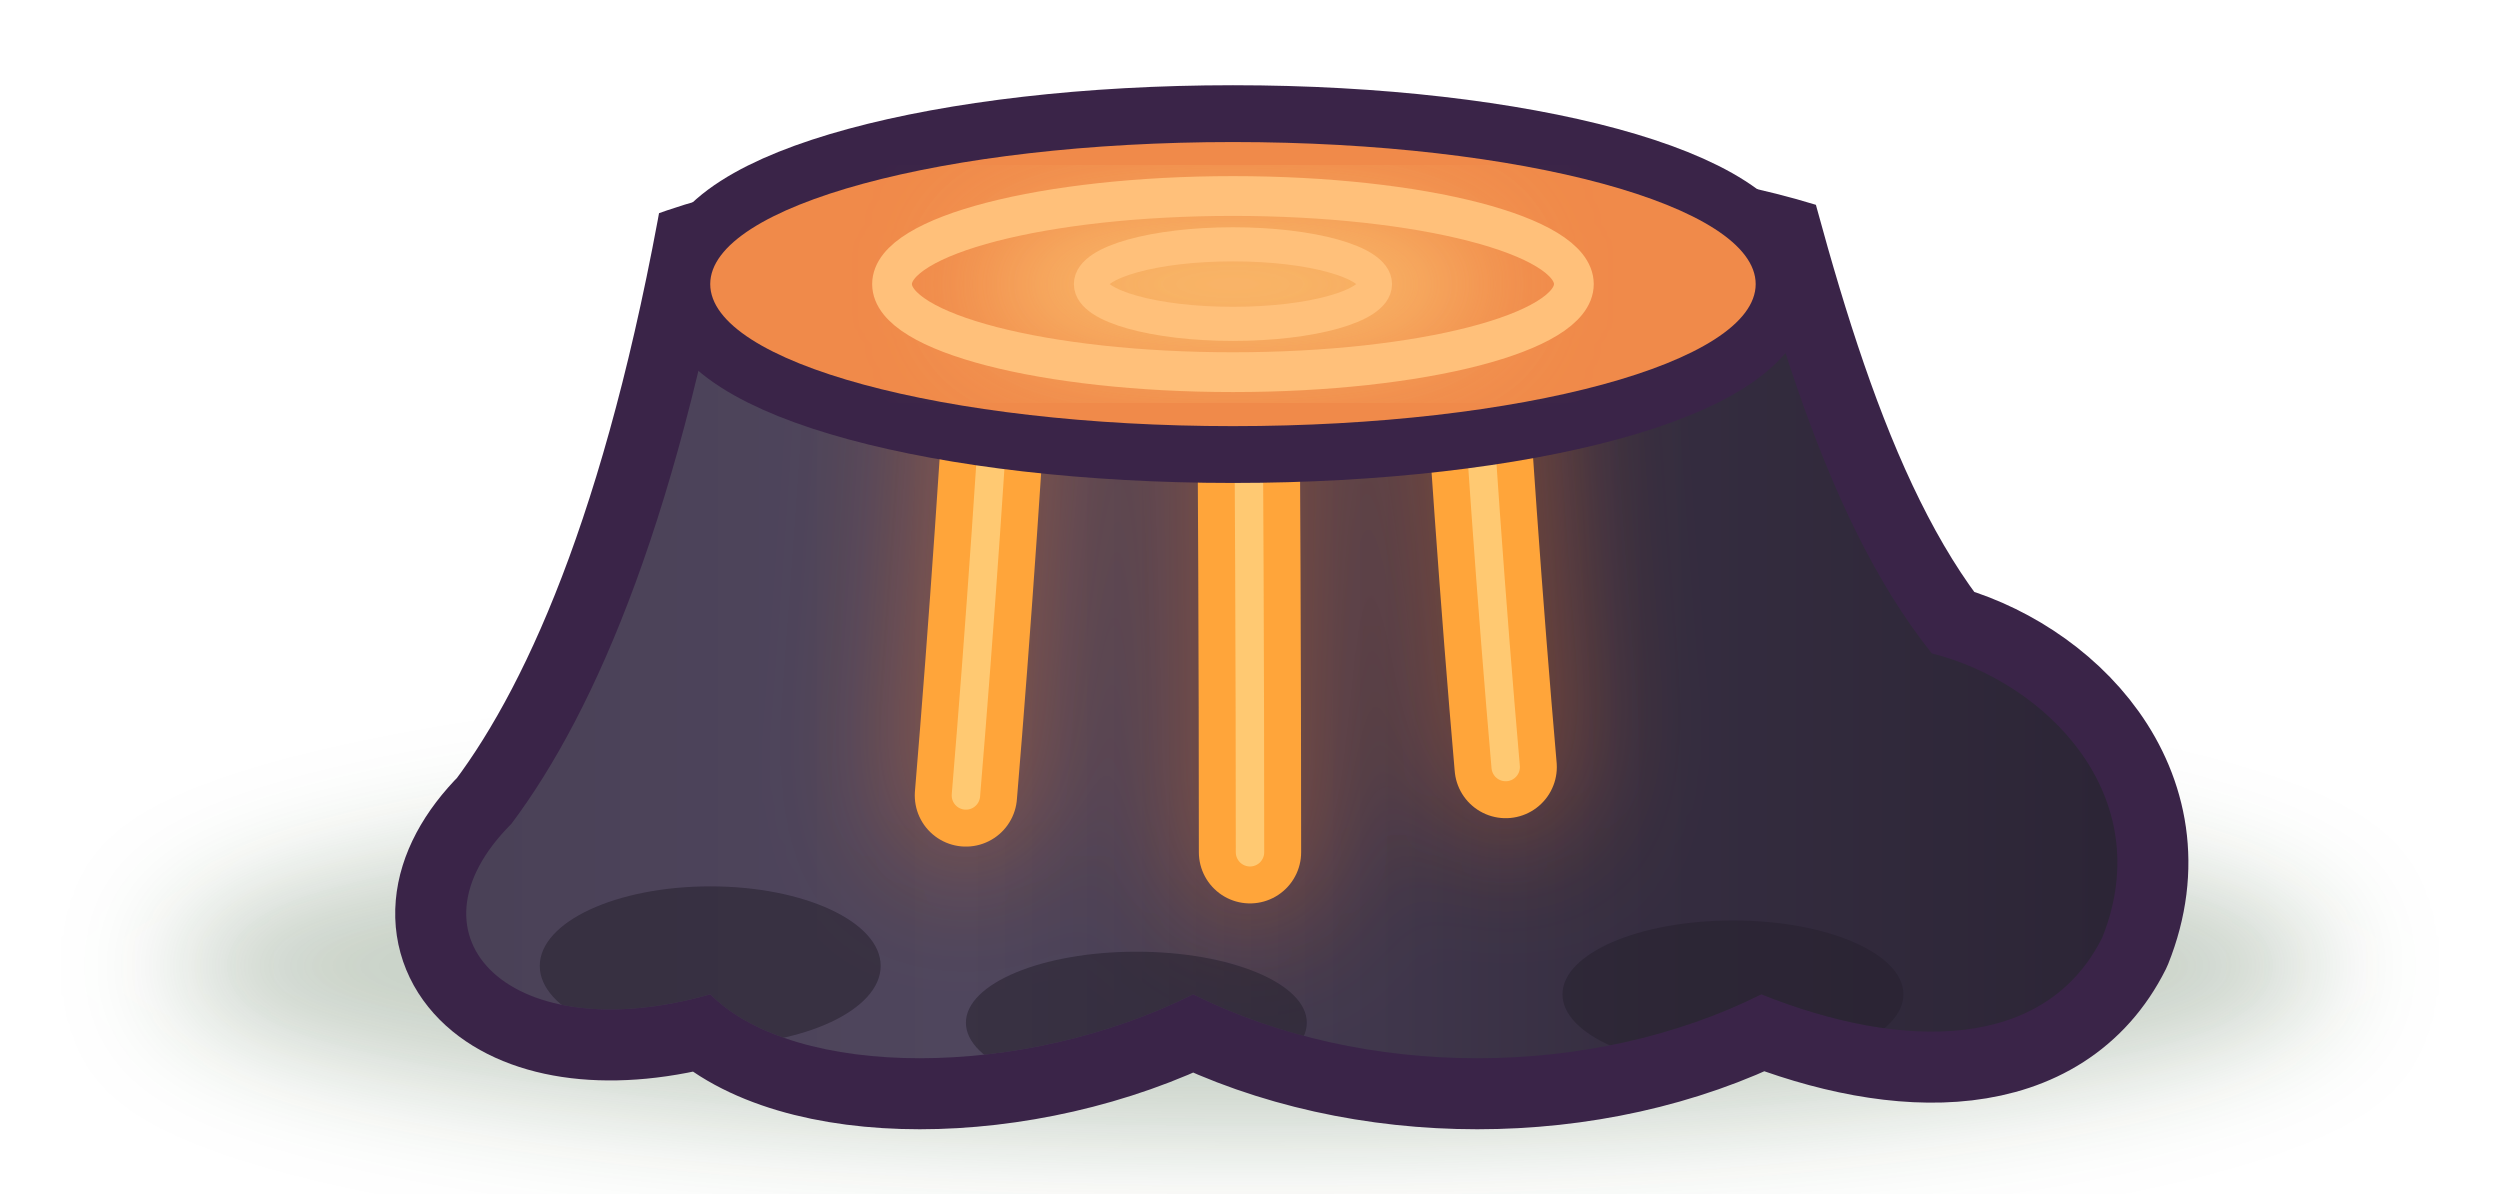
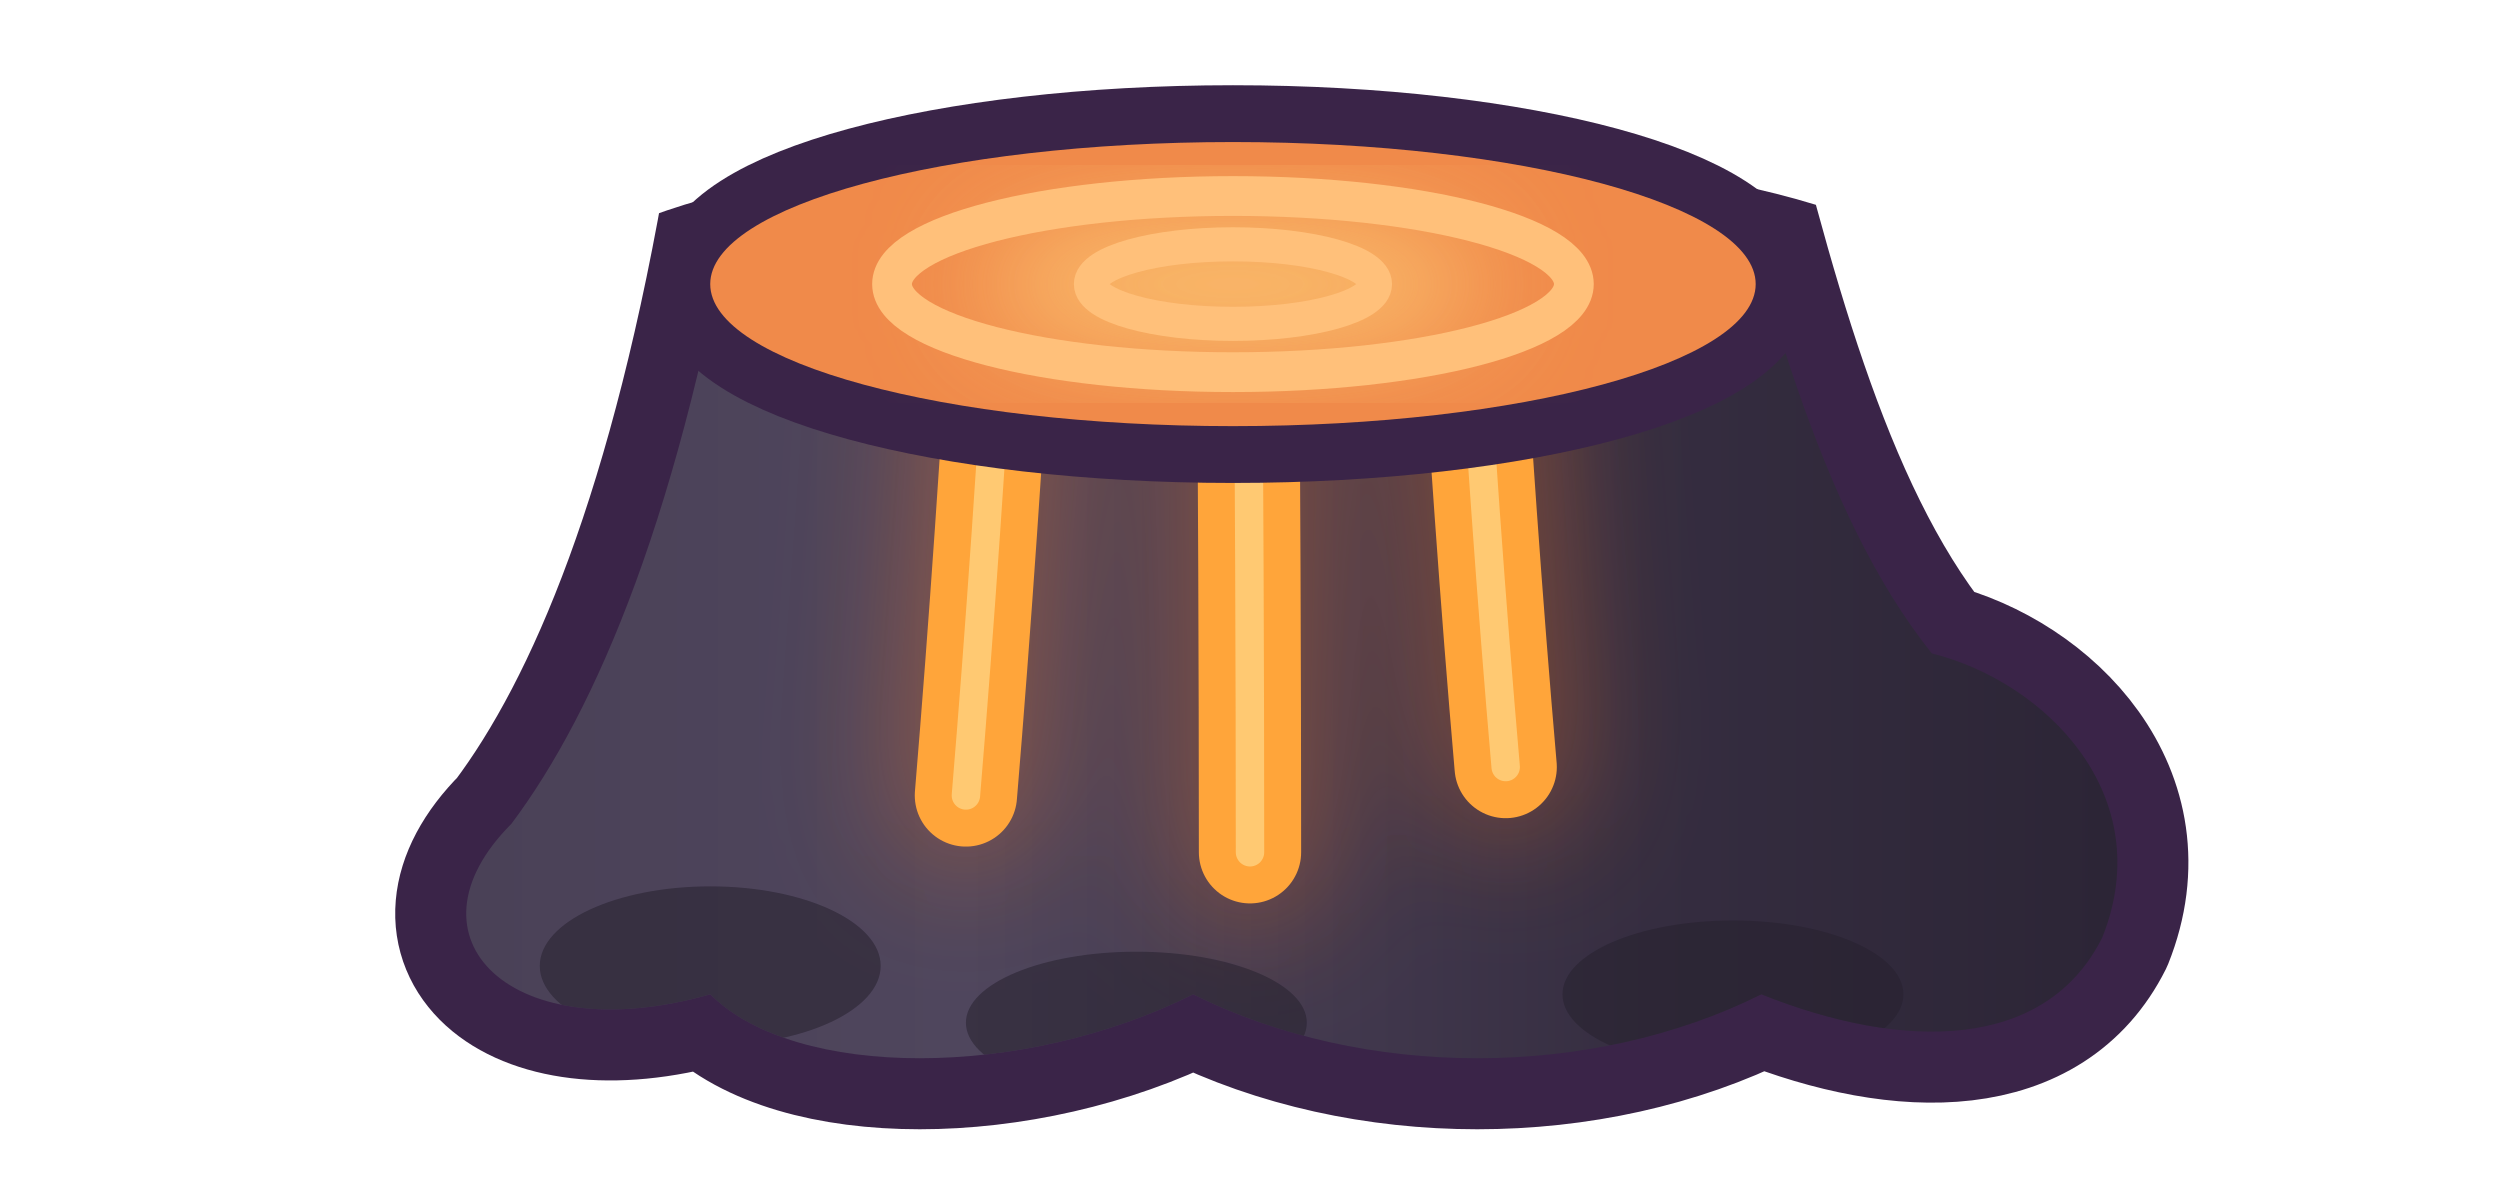
<svg xmlns="http://www.w3.org/2000/svg" width="88" height="42" viewBox="-44 -34 88 42">
  <defs>
    <linearGradient id="bark" x1="0" x2="1">
      <stop offset="0" stop-color="#4a4157" />
      <stop offset=".3" stop-color="#4f465d" />
      <stop offset=".55" stop-color="#40374c" />
      <stop offset=".72" stop-color="#352d40" />
      <stop offset="1" stop-color="#2c2536" />
    </linearGradient>
    <filter id="glw" x="-50%" y="-20%" width="200%" height="140%">
      <feGaussianBlur stdDeviation="2.2" />
    </filter>
    <filter id="soft2" x="-30%" y="-30%" width="160%" height="160%">
      <feGaussianBlur stdDeviation="2" />
    </filter>
    <path id="tp" d="M-11 -88 C-13 -70 -15 -48 -18 -28 C-20 -16 -23 -9 -26 -5 C-30 -1 -26 3 -19 1 C-16 4 -8 4 -2 1 C4 4 12 4 18 1 C23 3 28 3 30 -1 C32 -6 28 -10 24 -11 C20 -16 18 -24 16 -32 C13 -50 12 -72 11 -88 C6 -98 -6 -98 -11 -88 Z" />
    <clipPath id="tc">
      <use href="#tp" />
    </clipPath>
    <clipPath id="la">
      <rect x="-90" y="-25" width="180" height="40" />
    </clipPath>
    <clipPath id="lo">
      <rect x="-90" y="-24" width="180" height="40" />
      <ellipse cx="0" cy="-24" rx="24" ry="5" />
    </clipPath>
    <g id="tk">
      <use href="#tp" fill="url(#bark)" />
      <g clip-path="url(#tc)">
        <g fill="none" stroke-linecap="round">
          <g stroke="#ff7a20" stroke-width="5" opacity=".35" filter="url(#glw)">
            <path id="s1" d="M-6.5 -90 C-7 -60 -8 -30 -10 -6" />
            <path id="s2" d="M-0.5 -92 C-0.5 -60 0 -30 0 -4" />
            <path id="s3" d="M5.5 -90 C6 -60 7 -30 9 -7" />
          </g>
          <g stroke="#ffa53a" stroke-width="3.6">
            <use href="#s1" />
            <use href="#s2" />
            <use href="#s3" />
          </g>
          <g stroke="#ffd98a" stroke-width="1" opacity=".7">
            <use href="#s1" />
            <use href="#s2" />
            <use href="#s3" />
          </g>
        </g>
        <g fill="#26202e" opacity=".55">
          <ellipse cx="-19" cy="0" rx="6" ry="2.8" />
          <ellipse cx="-4" cy="2" rx="6" ry="2.5" />
          <ellipse cx="17" cy="1" rx="6" ry="2.6" />
        </g>
      </g>
    </g>
  </defs>
  <g id="stump">
-     <ellipse cx="0" cy="0" rx="38" ry="6" fill="#24461f" opacity=".25" filter="url(#soft2)" />
    <use href="#tp" fill="#3a2448" stroke="#3a2448" stroke-width="5" stroke-linejoin="round" clip-path="url(#lo)" />
    <use href="#tk" clip-path="url(#la)" />
  </g>
  <g id="cut">
    <ellipse cx="-.6" cy="-24" rx="18.4" ry="5" fill="#3a2448" stroke="#3a2448" stroke-width="4" />
    <ellipse cx="-.6" cy="-24" rx="18.4" ry="5" fill="#f08a4a" />
    <ellipse cx="-.6" cy="-24" rx="9" ry="2.6" fill="#ffd27a" opacity=".7" filter="url(#soft2)" />
    <ellipse cx="-.6" cy="-24" rx="12" ry="3.1" fill="none" stroke="#ffc07a" stroke-width="1.4" />
    <ellipse cx="-.6" cy="-24" rx="5" ry="1.4" fill="none" stroke="#ffc07a" stroke-width="1.2" />
  </g>
</svg>
